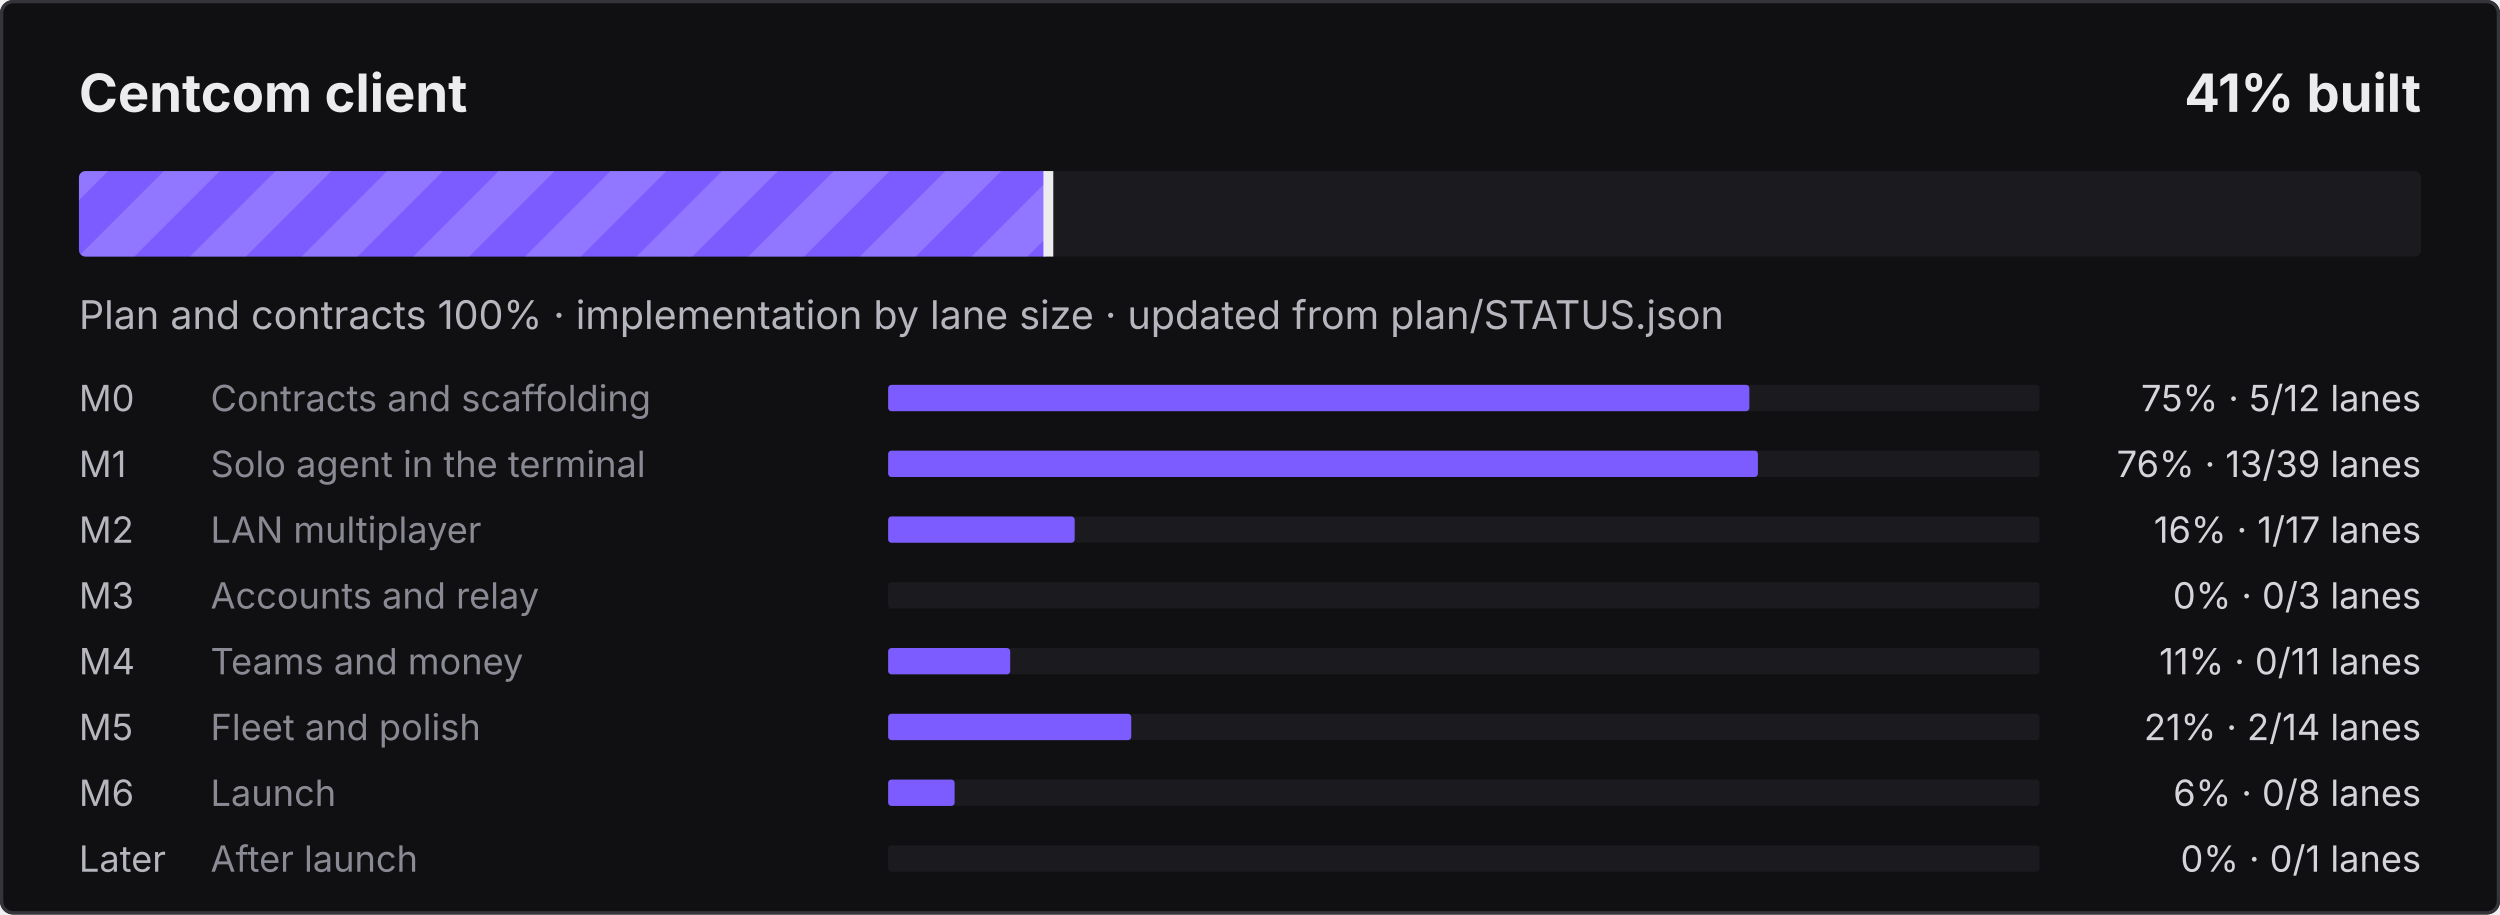
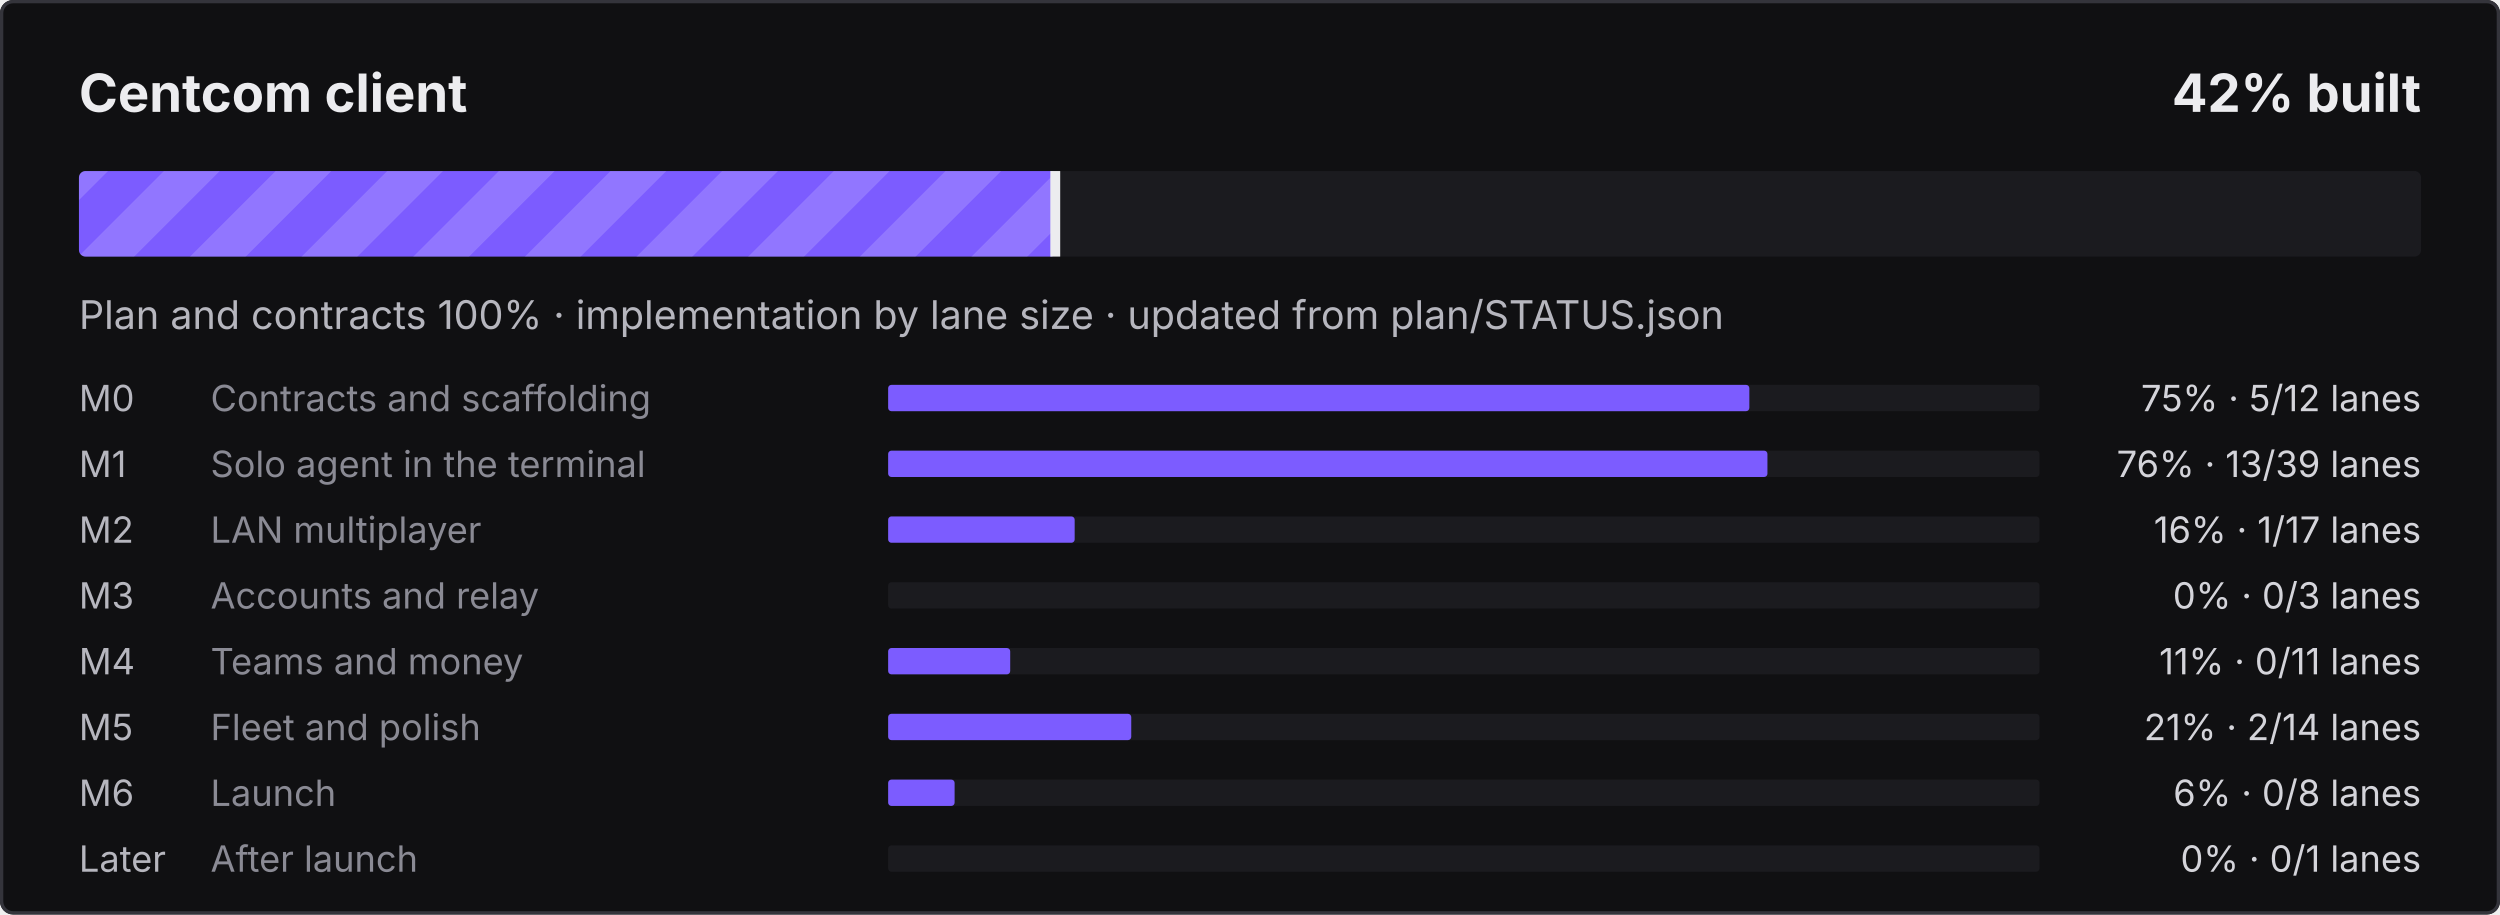
- <svg xmlns="http://www.w3.org/2000/svg" width="760" height="278" viewBox="0 0 760 278" role="img" aria-label="Centcom client: 41% built">
+ <svg xmlns="http://www.w3.org/2000/svg" width="760" height="278" viewBox="0 0 760 278" role="img" aria-label="Centcom client: 42% built">
  <defs>
    <pattern id="s" width="24" height="24" patternUnits="userSpaceOnUse" patternTransform="rotate(45)">
      <rect width="12" height="24" fill="#fff" fill-opacity=".16" />
    </pattern>
    <clipPath id="c">
      <rect x="24" y="52" width="712" height="26" rx="2" />
    </clipPath>
  </defs>
  <style>@keyframes mv{to{transform:translateX(24px)}}
.st{animation:mv .9s linear infinite}text{font-family:ui-sans-serif,system-ui,-apple-system,"Segoe UI",sans-serif}
@media (prefers-reduced-motion:reduce){.st{animation:none}}</style>
  <rect width="760" height="278" rx="4" fill="#101012" />
  <rect x=".5" y=".5" width="759" height="277" rx="3.5" fill="none" stroke="#34343B" />
  <text x="24" y="34" fill="#ECECEF" font-size="16" font-weight="700">Centcom client</text>
-   <text x="736" y="34" fill="#ECECEF" font-size="16" font-weight="700" text-anchor="end">41% built</text>
+   <text x="736" y="34" fill="#ECECEF" font-size="16" font-weight="700" text-anchor="end">42% built</text>
  <rect x="24" y="52" width="712" height="26" rx="2" fill="#1B1B1F" />
  <clipPath id="cf">
-     <rect x="24" y="52" width="295.2" height="26" rx="2" />
+     <rect x="24" y="52" width="297.3" height="26" rx="2" />
  </clipPath>
  <g clip-path="url(#cf)">
-     <rect x="24" y="52" width="295.2" height="26" fill="#7C5CFF" />
-     <rect x="0" y="52" width="343.2" height="26" fill="url(#s)" class="st" />
+     <rect x="24" y="52" width="297.3" height="26" fill="#7C5CFF" />
+     <rect x="0" y="52" width="345.3" height="26" fill="url(#s)" class="st" />
  </g>
-   <rect x="317.2" y="52" width="3" height="26" fill="#ECECEF" />
+   <rect x="319.3" y="52" width="3" height="26" fill="#ECECEF" />
  <text x="24" y="100" fill="#B6B6BE" font-size="12">Plan and contracts 100% · implementation by lane size · updated from plan/STATUS.json</text>
  <text x="24" y="125" fill="#B6B6BE" font-size="11">M0</text>
  <text x="64" y="125" fill="#8A8A94" font-size="11">Contracts and scaffolding</text>
  <rect x="270" y="117" width="350" height="8" rx="1" fill="#1B1B1F" />
  <rect x="270" y="117" width="261.8" height="8" rx="1" fill="#7C5CFF" />
  <text x="736" y="125" fill="#D4D4DA" font-size="11" text-anchor="end">75% · 5/12 lanes</text>
  <text x="24" y="145" fill="#B6B6BE" font-size="11">M1</text>
  <text x="64" y="145" fill="#8A8A94" font-size="11">Solo agent in the terminal</text>
  <rect x="270" y="137" width="350" height="8" rx="1" fill="#1B1B1F" />
-   <rect x="270" y="137" width="264.4" height="8" rx="1" fill="#7C5CFF" />
+   <rect x="270" y="137" width="267.3" height="8" rx="1" fill="#7C5CFF" />
  <text x="736" y="145" fill="#D4D4DA" font-size="11" text-anchor="end">76% · 13/39 lanes</text>
  <text x="24" y="165" fill="#B6B6BE" font-size="11">M2</text>
  <text x="64" y="165" fill="#8A8A94" font-size="11">LAN multiplayer</text>
  <rect x="270" y="157" width="350" height="8" rx="1" fill="#1B1B1F" />
  <rect x="270" y="157" width="56.7" height="8" rx="1" fill="#7C5CFF" />
  <text x="736" y="165" fill="#D4D4DA" font-size="11" text-anchor="end">16% · 1/17 lanes</text>
  <text x="24" y="185" fill="#B6B6BE" font-size="11">M3</text>
  <text x="64" y="185" fill="#8A8A94" font-size="11">Accounts and relay</text>
  <rect x="270" y="177" width="350" height="8" rx="1" fill="#1B1B1F" />
  <text x="736" y="185" fill="#D4D4DA" font-size="11" text-anchor="end">0% · 0/3 lanes</text>
  <text x="24" y="205" fill="#B6B6BE" font-size="11">M4</text>
  <text x="64" y="205" fill="#8A8A94" font-size="11">Teams and money</text>
  <rect x="270" y="197" width="350" height="8" rx="1" fill="#1B1B1F" />
  <rect x="270" y="197" width="37.1" height="8" rx="1" fill="#7C5CFF" />
  <text x="736" y="205" fill="#D4D4DA" font-size="11" text-anchor="end">11% · 0/11 lanes</text>
  <text x="24" y="225" fill="#B6B6BE" font-size="11">M5</text>
  <text x="64" y="225" fill="#8A8A94" font-size="11">Fleet and polish</text>
  <rect x="270" y="217" width="350" height="8" rx="1" fill="#1B1B1F" />
  <rect x="270" y="217" width="73.9" height="8" rx="1" fill="#7C5CFF" />
  <text x="736" y="225" fill="#D4D4DA" font-size="11" text-anchor="end">21% · 2/14 lanes</text>
  <text x="24" y="245" fill="#B6B6BE" font-size="11">M6</text>
  <text x="64" y="245" fill="#8A8A94" font-size="11">Launch</text>
  <rect x="270" y="237" width="350" height="8" rx="1" fill="#1B1B1F" />
  <rect x="270" y="237" width="20.2" height="8" rx="1" fill="#7C5CFF" />
  <text x="736" y="245" fill="#D4D4DA" font-size="11" text-anchor="end">6% · 0/8 lanes</text>
  <text x="24" y="265" fill="#B6B6BE" font-size="11">Later</text>
  <text x="64" y="265" fill="#8A8A94" font-size="11">After launch</text>
  <rect x="270" y="257" width="350" height="8" rx="1" fill="#1B1B1F" />
  <text x="736" y="265" fill="#D4D4DA" font-size="11" text-anchor="end">0% · 0/1 lanes</text>
</svg>
